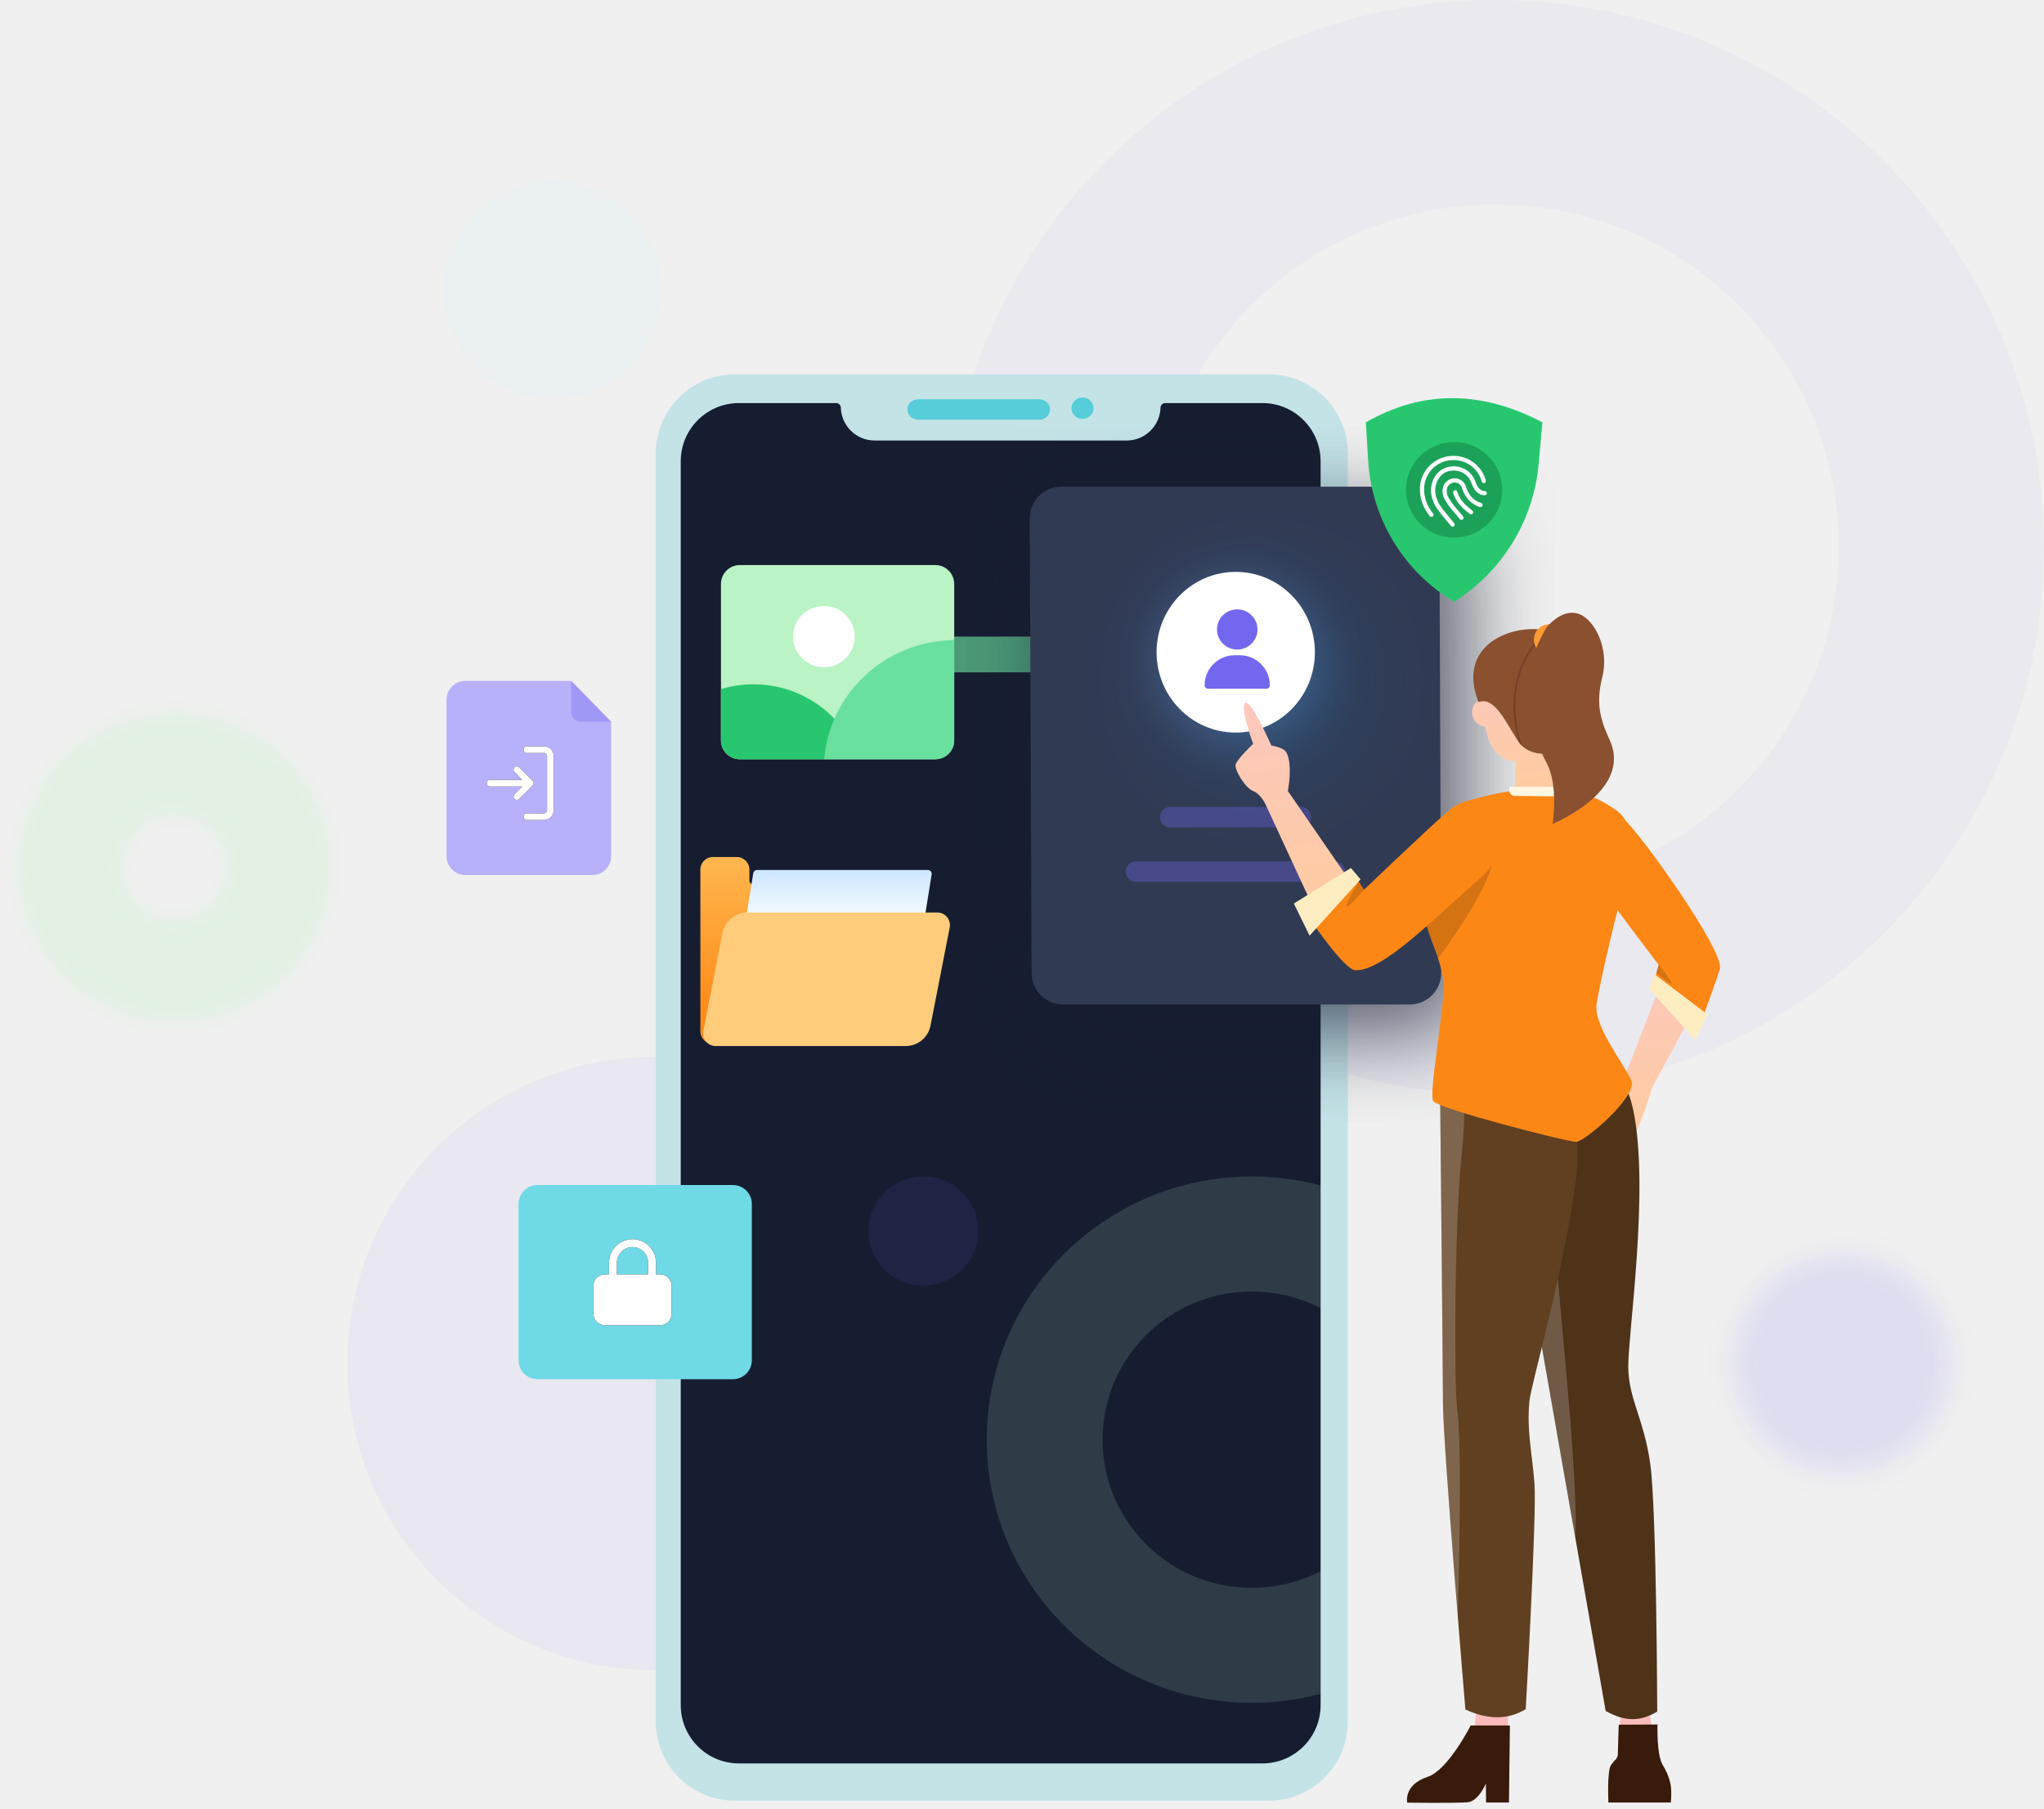
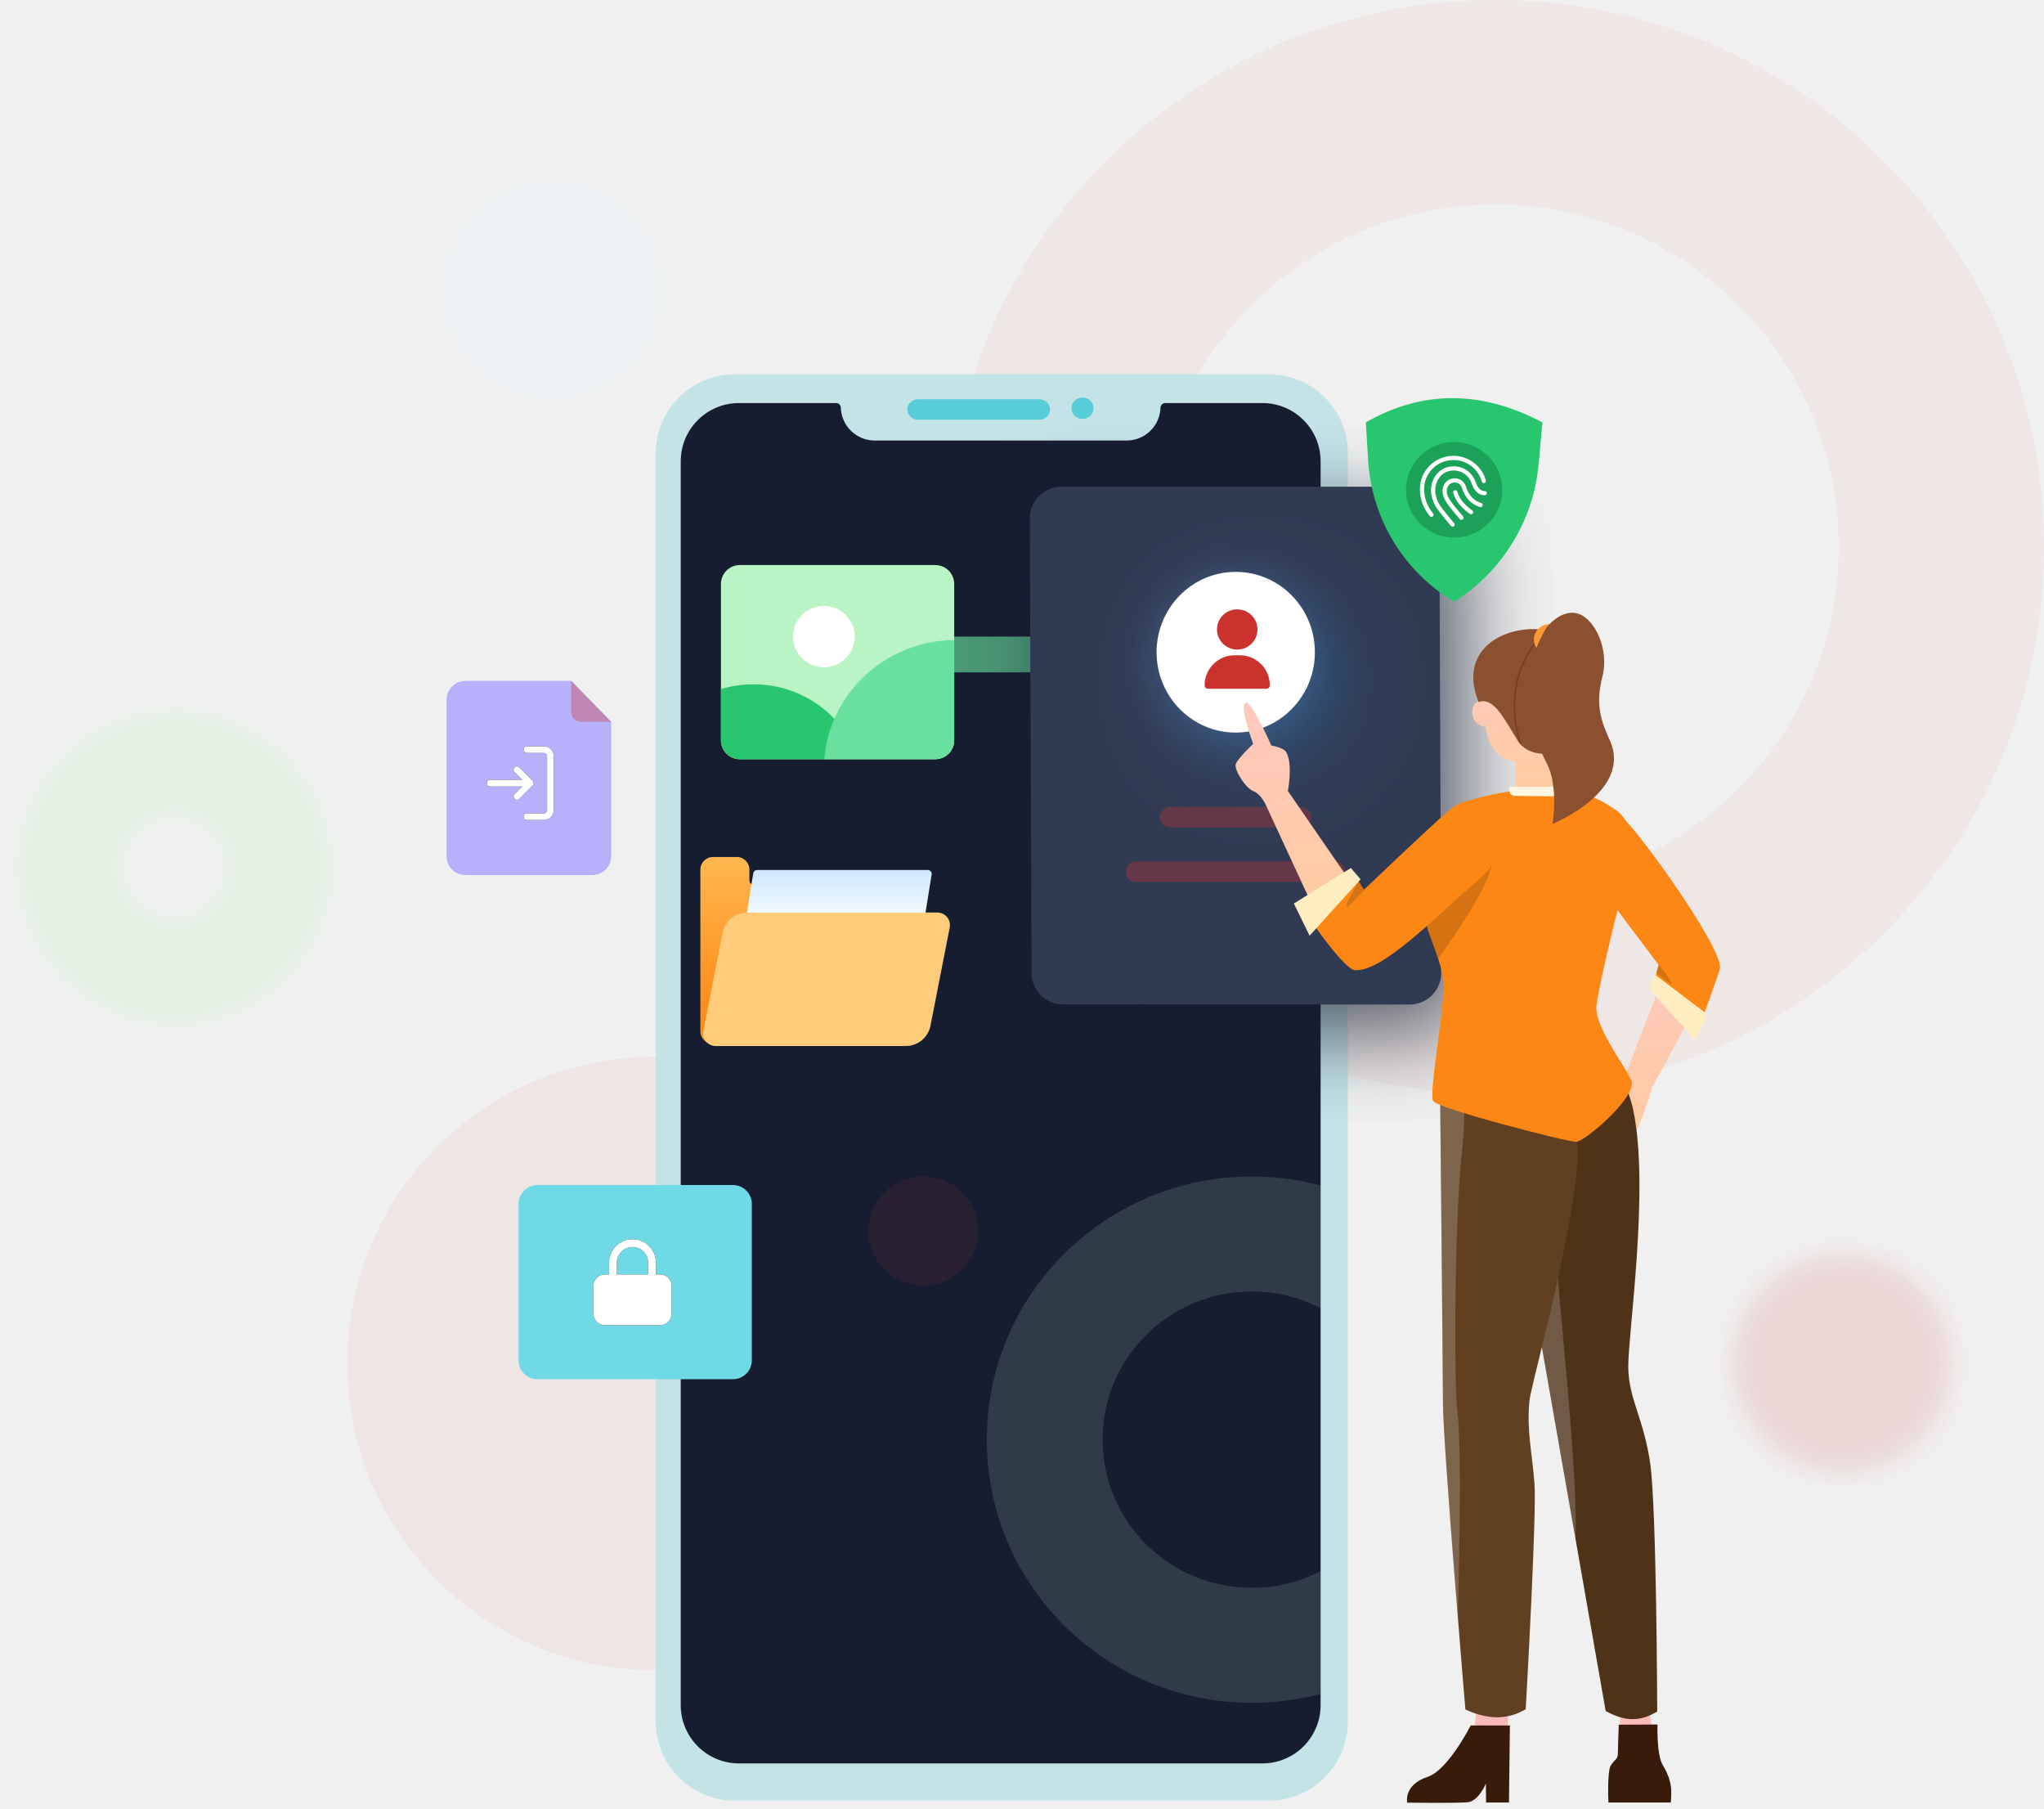
<svg xmlns="http://www.w3.org/2000/svg" width="650" height="575" viewBox="0 0 650 575" fill="none">
  <g id="Illustration">
    <g id="Shape">
-       <path id="Oval" opacity="0.053" fillRule="evenodd" clip-rule="evenodd" d="M650 173.93C650 77.871 571.829 0 475.402 0C378.974 0 300.804 77.871 300.804 173.93C300.804 269.988 378.974 347.859 475.402 347.859C571.829 347.859 650 269.988 650 173.93ZM366.074 173.93C366.074 113.781 415.022 65.02 475.402 65.02C535.782 65.02 584.729 113.781 584.729 173.93C584.729 234.078 535.782 282.839 475.402 282.839C415.022 282.839 366.074 234.078 366.074 173.93Z" fill="#7367F0" />
+       <path id="Oval" opacity="0.053" fillRule="evenodd" clip-rule="evenodd" d="M650 173.93C650 77.871 571.829 0 475.402 0C378.974 0 300.804 77.871 300.804 173.93C300.804 269.988 378.974 347.859 475.402 347.859C571.829 347.859 650 269.988 650 173.93ZM366.074 173.93C366.074 113.781 415.022 65.02 475.402 65.02C535.782 65.02 584.729 113.781 584.729 173.93C584.729 234.078 535.782 282.839 475.402 282.839C415.022 282.839 366.074 234.078 366.074 173.93Z" fill="#cc322d" />
      <g id="Oval_2" opacity="0.141" filter="url(#filter0_f)">
        <path fillRule="evenodd" clip-rule="evenodd" d="M104.993 275.795C104.993 248.563 82.833 226.488 55.497 226.488C28.16 226.488 6 248.563 6 275.795C6 303.027 28.16 325.102 55.497 325.102C82.833 325.102 104.993 303.027 104.993 275.795ZM38.635 275.795C38.635 266.518 46.184 258.998 55.497 258.998C64.809 258.998 72.358 266.518 72.358 275.795C72.358 285.072 64.809 292.592 55.497 292.592C46.184 292.592 38.635 285.072 38.635 275.795Z" fill="#8BF78F" />
      </g>
-       <ellipse id="Oval_3" cx="208.338" cy="433.469" rx="97.905" ry="97.531" fill="#7367F0" fill-opacity="0.061" />
+       <ellipse id="Oval_3" cx="208.338" cy="433.469" rx="97.905" ry="97.531" fill="#cc322d" fill-opacity="0.061" />
      <ellipse id="Oval_4" opacity="0.141" cx="175.702" cy="92.112" rx="34.811" ry="34.678" fill="#CEF5FF" />
      <g id="Oval_5" filter="url(#filter1_f)">
-         <ellipse cx="585.818" cy="433.469" rx="34.811" ry="34.678" fill="#7367F0" fill-opacity="0.136" />
+         <ellipse cx="585.818" cy="433.469" rx="34.811" ry="34.678" fill="#cc322d" fill-opacity="0.136" />
      </g>
    </g>
    <g id="File Organizer">
      <g id="Phone3">
        <path id="Rectangle" fillRule="evenodd" clip-rule="evenodd" d="M208.539 144.137C208.539 130.254 219.793 119 233.676 119H403.481C417.364 119 428.618 130.254 428.618 144.137V547.336C428.618 561.218 417.364 572.473 403.481 572.473H233.676C219.793 572.473 208.539 561.218 208.539 547.336V144.137Z" fill="#C4E3E7" />
        <g id="Group 48">
          <path id="Rectangle_2" fillRule="evenodd" clip-rule="evenodd" d="M216.477 146.66C216.477 136.431 224.769 128.138 234.999 128.138H265.888C266.701 128.138 267.366 128.784 267.39 129.597V129.597C267.559 135.419 272.328 140.051 278.153 140.051H358.284C364.108 140.051 368.877 135.419 369.047 129.597V129.597C369.07 128.784 369.736 128.138 370.548 128.138H401.438C411.667 128.138 419.96 136.431 419.96 146.66V542.105C419.96 552.334 411.667 560.627 401.438 560.627H234.999C224.769 560.627 216.477 552.334 216.477 542.105V146.66Z" fill="#161D31" />
          <mask id="mask0" mask-type="alpha" maskUnits="userSpaceOnUse" x="216" y="128" width="204" height="433">
            <path id="Rectangle_3" fillRule="evenodd" clip-rule="evenodd" d="M216.477 146.66C216.477 136.431 224.769 128.138 234.999 128.138H265.888C266.701 128.138 267.366 128.784 267.39 129.597V129.597C267.559 135.419 272.328 140.051 278.153 140.051H358.284C364.108 140.051 368.877 135.419 369.047 129.597V129.597C369.07 128.784 369.736 128.138 370.548 128.138H401.438C411.667 128.138 419.96 136.431 419.96 146.66V542.105C419.96 552.334 411.667 560.627 401.438 560.627H234.999C224.769 560.627 216.477 552.334 216.477 542.105V146.66Z" fill="white" />
          </mask>
          <g mask="url(#mask0)">
-             <ellipse id="Oval_6" opacity="0.099" cx="293.623" cy="391.368" rx="17.453" ry="17.328" fill="#7367F0" />
+             <ellipse id="Oval_6" opacity="0.099" cx="293.623" cy="391.368" rx="17.453" ry="17.328" fill="#cc322d" />
            <path id="Oval_7" opacity="0.141" fillRule="evenodd" clip-rule="evenodd" d="M398.068 374.04C444.606 374.04 482.333 411.496 482.333 457.7C482.333 503.904 444.606 541.359 398.068 541.359C351.53 541.359 313.803 503.904 313.803 457.7C313.803 411.496 351.53 374.04 398.068 374.04ZM398.068 410.59C371.862 410.59 350.618 431.682 350.618 457.7C350.618 483.717 371.862 504.809 398.068 504.809C424.274 504.809 445.518 483.717 445.518 457.7C445.518 431.682 424.274 410.59 398.068 410.59Z" fill="#C8F5D0" />
            <path id="Rectangle_4" fillRule="evenodd" clip-rule="evenodd" d="M241.264 208.075C241.264 204.934 243.809 202.389 246.949 202.389H391.019C394.159 202.389 396.704 204.934 396.704 208.075V208.075C396.704 211.215 394.159 213.76 391.019 213.76H246.949C243.809 213.76 241.264 211.215 241.264 208.075V208.075Z" fill="#68DE9E" fill-opacity="0.642" />
          </g>
        </g>
        <path id="Path" d="M330.508 126.939C332.39 126.939 333.916 128.394 333.916 130.188C333.916 131.942 332.457 133.372 330.632 133.435L330.508 133.437H291.962C290.08 133.437 288.554 131.982 288.554 130.188C288.554 128.433 290.013 127.004 291.838 126.941L291.962 126.939H330.508Z" fill="#56CDD9" />
        <path id="Path_2" d="M344.322 126.397C346.205 126.397 347.731 127.913 347.731 129.782C347.731 131.609 346.272 133.099 344.447 133.164L344.322 133.166H344.143C342.261 133.166 340.734 131.651 340.734 129.782C340.734 127.954 342.193 126.465 344.018 126.4L344.143 126.397H344.322Z" fill="#56CDD9" />
      </g>
      <g id="Icon54">
        <g id="Group 37">
          <path id="Rectangle_5" fillRule="evenodd" clip-rule="evenodd" d="M222.72 276.463C222.72 274.254 224.511 272.463 226.72 272.463L234.313 272.463C236.523 272.463 238.313 274.254 238.313 276.463V279.966C238.313 280.639 238.859 281.185 239.533 281.185H289.542C291.751 281.185 293.542 282.976 293.542 285.185V327.883C293.542 330.092 291.751 331.883 289.542 331.883H226.72C224.511 331.883 222.72 330.092 222.72 327.883V276.463Z" fill="url(#paint0_linear)" />
          <path id="Rectangle_6" fillRule="evenodd" clip-rule="evenodd" d="M239.536 277.616C239.631 277.025 240.141 276.59 240.739 276.59H295.061C295.812 276.59 296.384 277.261 296.265 278.003L288.105 328.794C288.01 329.385 287.5 329.82 286.901 329.82H232.579C231.829 329.82 231.256 329.149 231.375 328.408L239.536 277.616Z" fill="url(#paint1_linear)" />
          <path id="Rectangle_7" fillRule="evenodd" clip-rule="evenodd" d="M298.086 290.108C300.604 290.108 302.496 292.406 302.012 294.877L295.899 326.091C295.163 329.845 291.873 332.554 288.048 332.554H227.579C225.061 332.554 223.17 330.256 223.654 327.785L229.767 296.57C230.502 292.816 233.792 290.108 237.617 290.108L298.086 290.108Z" fill="#FFCC7B" />
        </g>
      </g>
      <g id="Group 28">
        <path id="Rectangle_8" fillRule="evenodd" clip-rule="evenodd" d="M142 222.468C142 219.154 144.686 216.468 148 216.468H181.667L194.359 229.463V272.197C194.359 275.511 191.673 278.197 188.359 278.197H148C144.686 278.197 142 275.511 142 272.197V222.468Z" fill="#B7B1FB" />
        <g id="Icon">
          <path id="Mask" fillRule="evenodd" clip-rule="evenodd" d="M176.099 257.505V240.458C176.099 238.647 174.714 237.262 172.903 237.262H167.575C166.935 237.262 166.509 237.688 166.509 238.327C166.509 238.966 166.935 239.393 167.575 239.393H172.903C173.542 239.393 173.968 239.819 173.968 240.458V257.505C173.968 258.144 173.542 258.57 172.903 258.57H167.575C166.935 258.57 166.509 258.996 166.509 259.636C166.509 260.275 166.935 260.701 167.575 260.701H172.903C174.714 260.701 176.099 259.316 176.099 257.505ZM169.599 248.555C169.706 248.875 169.706 249.194 169.599 249.408C169.599 249.514 169.493 249.621 169.386 249.727L165.124 253.989C164.91 254.202 164.591 254.308 164.378 254.308C164.165 254.308 163.845 254.202 163.632 253.989C163.205 253.563 163.205 252.923 163.632 252.497L166.083 250.047H155.853C155.213 250.047 154.787 249.621 154.787 248.981C154.787 248.342 155.213 247.916 155.853 247.916H166.083L163.632 245.465C163.205 245.039 163.205 244.4 163.632 243.974C164.058 243.548 164.697 243.548 165.124 243.974L169.386 248.236C169.439 248.289 169.466 248.342 169.493 248.395C169.519 248.449 169.546 248.502 169.599 248.555Z" fill="black" />
          <mask id="mask1" mask-type="alpha" maskUnits="userSpaceOnUse" x="154" y="237" width="23" height="24">
            <path id="Mask_2" fillRule="evenodd" clip-rule="evenodd" d="M176.099 257.505V240.458C176.099 238.647 174.714 237.262 172.903 237.262H167.575C166.935 237.262 166.509 237.688 166.509 238.327C166.509 238.966 166.935 239.393 167.575 239.393H172.903C173.542 239.393 173.968 239.819 173.968 240.458V257.505C173.968 258.144 173.542 258.57 172.903 258.57H167.575C166.935 258.57 166.509 258.996 166.509 259.636C166.509 260.275 166.935 260.701 167.575 260.701H172.903C174.714 260.701 176.099 259.316 176.099 257.505ZM169.599 248.555C169.706 248.875 169.706 249.194 169.599 249.408C169.599 249.514 169.493 249.621 169.386 249.727L165.124 253.989C164.91 254.202 164.591 254.308 164.378 254.308C164.165 254.308 163.845 254.202 163.632 253.989C163.205 253.563 163.205 252.923 163.632 252.497L166.083 250.047H155.853C155.213 250.047 154.787 249.621 154.787 248.981C154.787 248.342 155.213 247.916 155.853 247.916H166.083L163.632 245.465C163.205 245.039 163.205 244.4 163.632 243.974C164.058 243.548 164.697 243.548 165.124 243.974L169.386 248.236C169.439 248.289 169.466 248.342 169.493 248.395C169.519 248.449 169.546 248.502 169.599 248.555Z" fill="white" />
          </mask>
          <g mask="url(#mask1)">
            <g id="Icon Color">
              <rect id="ð¨ Icon Color" x="152.656" y="236.196" width="25.575" height="25.57" fill="white" />
            </g>
          </g>
        </g>
-         <path id="Path_3" opacity="0.34" d="M194.358 229.463H184.666C183.009 229.463 181.666 228.12 181.666 226.463V216.468L194.358 229.463Z" fill="#7367F0" />
+         <path id="Path_3" opacity="0.34" d="M194.358 229.463H184.666C183.009 229.463 181.666 228.12 181.666 226.463V216.468L194.358 229.463Z" fill="#cc322d" />
      </g>
      <g id="Group">
        <path id="Rectangle_9" fillRule="evenodd" clip-rule="evenodd" d="M164.907 382.748C164.907 379.434 167.594 376.748 170.907 376.748H233.082C236.396 376.748 239.082 379.434 239.082 382.748V432.477C239.082 435.791 236.396 438.477 233.082 438.477H170.907C167.594 438.477 164.907 435.791 164.907 432.477V382.748Z" fill="#6FD9E6" />
        <g id="Icon_2">
          <path id="Mask_3" fillRule="evenodd" clip-rule="evenodd" d="M209.841 405.159H208.598V401.43C208.598 397.328 205.241 393.972 201.138 393.972C197.036 393.972 193.679 397.328 193.679 401.43V405.159H192.436C190.322 405.159 188.706 406.774 188.706 408.888V417.589C188.706 419.702 190.322 421.317 192.436 421.317H209.841C211.954 421.317 213.57 419.702 213.57 417.589V408.888C213.57 406.774 211.954 405.159 209.841 405.159ZM196.165 401.43C196.165 398.695 198.403 396.458 201.138 396.458C203.873 396.458 206.111 398.695 206.111 401.43V405.159H196.165V401.43ZM209.841 418.831C210.587 418.831 211.084 418.334 211.084 417.589V408.888C211.084 408.142 210.587 407.645 209.841 407.645H192.436C191.69 407.645 191.192 408.142 191.192 408.888V417.589C191.192 418.334 191.69 418.831 192.436 418.831H209.841Z" fill="black" />
          <mask id="mask2" mask-type="alpha" maskUnits="userSpaceOnUse" x="188" y="393" width="26" height="29">
            <path id="Mask_4" fillRule="evenodd" clip-rule="evenodd" d="M209.841 405.159H208.598V401.43C208.598 397.328 205.241 393.972 201.138 393.972C197.036 393.972 193.679 397.328 193.679 401.43V405.159H192.436C190.322 405.159 188.706 406.774 188.706 408.888V417.589C188.706 419.702 190.322 421.317 192.436 421.317H209.841C211.954 421.317 213.57 419.702 213.57 417.589V408.888C213.57 406.774 211.954 405.159 209.841 405.159ZM196.165 401.43C196.165 398.695 198.403 396.458 201.138 396.458C203.873 396.458 206.111 398.695 206.111 401.43V405.159H196.165V401.43ZM209.841 418.831C210.587 418.831 211.084 418.334 211.084 417.589V408.888C211.084 408.142 210.587 407.645 209.841 407.645H192.436C191.69 407.645 191.192 408.142 191.192 408.888V417.589C191.192 418.334 191.69 418.831 192.436 418.831H209.841Z" fill="white" />
          </mask>
          <g mask="url(#mask2)">
            <g id="Icon Color_2">
              <rect id="ð¨ Icon Color_2" x="186.22" y="392.729" width="29.837" height="29.832" fill="white" />
            </g>
          </g>
        </g>
      </g>
      <g id="Group 34">
        <path id="Rectangle_10" d="M229.265 185.646C229.265 182.333 231.951 179.646 235.265 179.646H297.44C300.754 179.646 303.44 182.333 303.44 185.646V235.376C303.44 238.69 300.754 241.376 297.44 241.376H235.265C231.951 241.376 229.265 238.69 229.265 235.376V185.646Z" fill="#BAF3C4" />
        <mask id="mask3" mask-type="alpha" maskUnits="userSpaceOnUse" x="229" y="179" width="75" height="63">
          <path id="Rectangle_11" d="M229.265 185.646C229.265 182.333 231.951 179.646 235.265 179.646H297.44C300.754 179.646 303.44 182.333 303.44 185.646V235.376C303.44 238.69 300.754 241.376 297.44 241.376H235.265C231.951 241.376 229.265 238.69 229.265 235.376V185.646Z" fill="white" />
        </mask>
        <g mask="url(#mask3)">
          <ellipse id="Oval_8" cx="261.989" cy="202.389" rx="9.817" ry="9.747" fill="white" />
          <ellipse id="Oval_9" cx="239.627" cy="252.747" rx="35.451" ry="35.197" fill="#28C76F" />
          <ellipse id="Oval_10" cx="303.986" cy="244.625" rx="41.996" ry="41.153" fill="#69E09E" />
        </g>
      </g>
      <g id="Group 23">
        <g id="Rectangle_12" filter="url(#filter2_d)">
          <path fillRule="evenodd" clip-rule="evenodd" d="M327.477 164.778C327.455 159.239 331.939 154.738 337.477 154.738H447.72C453.227 154.738 457.698 159.191 457.72 164.698L458.295 309.31C458.317 314.848 453.833 319.35 448.295 319.35H338.052C332.545 319.35 328.074 314.897 328.052 309.39L327.477 164.778Z" fill="#313A53" />
        </g>
-         <path id="Rectangle_13" opacity="0.34" d="M368.889 259.786C368.889 257.992 370.343 256.537 372.138 256.537H413.635C415.43 256.537 416.884 257.992 416.884 259.786V259.786C416.884 261.581 415.43 263.035 413.635 263.035H372.138C370.343 263.035 368.889 261.581 368.889 259.786V259.786Z" fill="#7367F0" />
-         <path id="Rectangle_14" opacity="0.34" d="M357.98 277.114C357.98 275.32 359.435 273.865 361.229 273.865H424.543C426.338 273.865 427.792 275.32 427.792 277.114V277.114C427.792 278.908 426.338 280.363 424.543 280.363H361.229C359.435 280.363 357.98 278.908 357.98 277.114V277.114Z" fill="#7367F0" />
+         <path id="Rectangle_13" opacity="0.34" d="M368.889 259.786C368.889 257.992 370.343 256.537 372.138 256.537H413.635C415.43 256.537 416.884 257.992 416.884 259.786V259.786C416.884 261.581 415.43 263.035 413.635 263.035H372.138C370.343 263.035 368.889 261.581 368.889 259.786V259.786Z" fill="#cc322d" />
+         <path id="Rectangle_14" opacity="0.34" d="M357.98 277.114C357.98 275.32 359.435 273.865 361.229 273.865H424.543C426.338 273.865 427.792 275.32 427.792 277.114V277.114C427.792 278.908 426.338 280.363 424.543 280.363H361.229C359.435 280.363 357.98 278.908 357.98 277.114V277.114Z" fill="#cc322d" />
        <g id="Icon8">
          <g id="Oval_11" filter="url(#filter3_dd)">
            <ellipse cx="392.968" cy="207.357" rx="25.17" ry="25.545" fill="white" />
          </g>
          <g id="Group 70">
-             <path id="Combined Shape" fillRule="evenodd" clip-rule="evenodd" d="M393.443 206.51C396.999 206.51 399.882 203.648 399.882 200.117C399.882 196.587 396.999 193.725 393.443 193.725C389.887 193.725 387.004 196.587 387.004 200.117C387.004 203.648 389.887 206.51 393.443 206.51ZM392.631 208.32C387.35 208.32 383.069 212.601 383.069 217.881C383.069 218.485 383.559 218.974 384.162 218.974H402.724C403.327 218.974 403.817 218.485 403.817 217.881C403.817 212.601 399.536 208.32 394.255 208.32H392.631Z" fill="#7367F0" />
+             <path id="Combined Shape" fillRule="evenodd" clip-rule="evenodd" d="M393.443 206.51C396.999 206.51 399.882 203.648 399.882 200.117C399.882 196.587 396.999 193.725 393.443 193.725C389.887 193.725 387.004 196.587 387.004 200.117C387.004 203.648 389.887 206.51 393.443 206.51ZM392.631 208.32C387.35 208.32 383.069 212.601 383.069 217.881C383.069 218.485 383.559 218.974 384.162 218.974H402.724C403.327 218.974 403.817 218.485 403.817 217.881C403.817 212.601 399.536 208.32 394.255 208.32H392.631Z" fill="#cc322d" />
          </g>
        </g>
      </g>
      <g id="Wom3.5">
        <g id="RArm">
          <path id="Path_4" fillRule="evenodd" clip-rule="evenodd" d="M517.545 340.072C517.545 340.072 505.347 352.052 506.095 353.223C506.843 354.403 512.99 351.663 512.99 351.663C512.99 351.663 505.321 364.247 506.899 365.214C508.476 366.181 516.545 364.223 519.019 361.629C521.494 359.035 525.312 345.945 525.312 345.945L543.865 311.45L530.41 306.827L517.545 340.072Z" fill="url(#paint2_linear)" />
          <path id="Path_5" fillRule="evenodd" clip-rule="evenodd" d="M505.088 276.306C510.211 284.208 527.455 306.729 527.455 306.729L526.198 311.222L542.045 322.008C542.045 322.008 546.547 309.66 546.938 307.923C548.226 302.193 522.192 265.626 516.362 260.342C507.184 252.022 497.26 264.229 505.088 276.306Z" fill="#FD8715" />
          <path id="Path_6" fillRule="evenodd" clip-rule="evenodd" d="M531.576 312.707C531.872 312.135 527.48 306.648 527.48 306.648L526.736 309.316C526.736 309.316 531.281 313.28 531.576 312.707Z" fill="black" fill-opacity="0.16" />
          <path id="Path 70" fillRule="evenodd" clip-rule="evenodd" d="M526.1 309.714L542.936 322.479L539.184 330.734L524.464 314.478L526.1 309.714Z" fill="#FFEDC2" />
        </g>
        <g id="RLeg">
          <path id="Path_7" fillRule="evenodd" clip-rule="evenodd" d="M515.472 542.024L514.537 557.842L526.524 558.152L524.271 542.024H515.472Z" fill="url(#paint3_linear)" />
          <path id="Path_8" fillRule="evenodd" clip-rule="evenodd" d="M527.092 548.256C527.092 548.256 526.756 557.782 528.743 561.108C530.743 564.433 531.348 567.012 531.437 569.001C531.531 571.133 531.328 573.065 531.328 573.065H511.488C511.488 573.065 510.991 563.042 512.305 561.152C513.619 559.263 514.481 559.23 514.481 557.56C514.492 555.89 514.776 548.318 514.776 548.318L527.092 548.256Z" fill="#391B0B" />
          <path id="Path_9" fillRule="evenodd" clip-rule="evenodd" d="M473.239 330.841L504.336 327.485L504.793 327.906C507.009 330.003 516.641 339.739 519.408 353.048C524.633 378.173 517.64 424.578 517.795 434.753C517.943 444.929 522.786 451.069 524.799 465.456C526.811 479.843 527.001 544.143 527.001 544.143C521.665 547.283 516.97 547.507 510.607 543.955L473.239 330.841Z" fill="#4E3319" />
          <path id="Path_10" fillRule="evenodd" clip-rule="evenodd" d="M501.016 489.256L473.239 330.841L490.529 328.975C491.299 384.008 502.052 458.397 501.016 489.256Z" fill="white" fill-opacity="0.192" />
        </g>
        <g id="LLeg">
          <path id="Path_11" fillRule="evenodd" clip-rule="evenodd" d="M479.609 540.361L469.387 540.526C469.387 540.526 470.059 551.06 466.128 554.628L465.913 554.815C461.168 558.764 479.476 557.339 479.476 557.339L479.609 540.361Z" fill="url(#paint4_linear)" />
          <path id="Path_12" fillRule="evenodd" clip-rule="evenodd" d="M480.151 548.573L479.857 573.056L472.578 573.061L472.515 567.028C472.515 567.028 470.219 572.653 466.71 572.978C463.191 573.303 447.509 573.104 447.509 573.104C447.509 573.104 446.206 567.456 454.012 564.891C460.505 562.759 467.684 548.573 467.684 548.573H480.151Z" fill="#391B0B" />
          <path id="Path_13" fillRule="evenodd" clip-rule="evenodd" d="M457.814 333.019L492.733 331.844L492.994 332.323C494.688 335.514 503.972 354.195 501.106 375.428C497.082 405.232 486.853 440.171 486.352 445.509C485.459 455.025 487.245 461.915 487.977 471.744C488.709 481.573 485.185 543.391 485.185 543.391C480.003 546.485 473.837 547.092 465.998 543.484C465.998 543.484 458.921 459.518 458.869 446.229C458.817 432.941 457.814 333.019 457.814 333.019Z" fill="#604021" />
          <path id="Path_14" fillRule="evenodd" clip-rule="evenodd" d="M465 365.255L464.768 367.463C462.441 390.748 462.458 440.198 463.36 447.824L463.483 448.807C464.483 457.412 464.515 479.26 463.58 514.35L462.364 499.208C460.058 470.072 458.893 452.412 458.869 446.229L458.827 439.83C458.626 413.956 457.814 333.018 457.814 333.018L465.179 332.771C465.966 345.547 465.906 356.375 465 365.255Z" fill="white" fill-opacity="0.192" />
        </g>
        <g id="Head">
          <path id="Path_15" fillRule="evenodd" clip-rule="evenodd" d="M471.13 222.653C466.834 223.12 467.138 230.619 472.368 231.011C473.437 238.24 477.25 241.684 481.898 242.083L481.64 253.018L502.199 253.006C502.199 253.006 496.41 245.281 496.699 234.706C496.987 224.13 496.505 214.196 496.505 214.196L469.876 214.67L471.13 222.653Z" fill="url(#paint5_linear)" />
          <path id="Path_16" fillRule="evenodd" clip-rule="evenodd" d="M470.195 223.215C475.199 221.25 478.896 229.709 482.725 235.589C486.554 241.468 496.474 240.469 497.841 235.589C503.017 224.899 507.478 210.367 501.438 209.174C500.587 193.726 459.859 197.373 470.195 223.215Z" fill="#8B5030" />
          <path id="Combined Shape_2" fillRule="evenodd" clip-rule="evenodd" d="M498.141 203.079H489.281H489.169L489.095 203.162C481.246 211.86 479.5 224.681 483.191 236.235C483.447 236.556 483.724 236.853 484.017 237.126C479.932 225.481 481.513 212.381 489.392 203.579H498.734C498.544 203.406 498.346 203.24 498.141 203.079Z" fill="black" fill-opacity="0.199" />
          <ellipse id="Oval_12" cx="492.697" cy="203.329" rx="4.909" ry="4.873" fill="#FB9934" />
        </g>
        <g id="Body">
          <path id="Path_17" fillRule="evenodd" clip-rule="evenodd" d="M465.736 255.135C461.149 261.825 453.505 284.53 453.071 289.637C452.583 295.529 458.945 304.915 459.049 313.444C459.142 321.974 454.304 347.658 455.758 350.058C457.2 352.457 498.554 363.079 501.252 363.022C503.939 362.964 520.901 348.507 518.773 343.511C516.633 338.515 506.7 326.099 507.712 319.292C508.712 312.485 514.521 287.36 517.405 278.809C520.278 270.257 519.32 261.279 513.959 257.6C511.305 255.779 504.226 250.606 491.619 250.63C479.012 250.654 466.092 254.617 465.736 255.135Z" fill="#FD8715" />
          <path id="Path 68" fillRule="evenodd" clip-rule="evenodd" d="M479.971 250.141C479.971 250.141 479.44 253.018 481.763 253.018C484.085 253.018 499.665 253.527 501.774 252.617C503.884 251.708 503.251 250.141 503.251 250.141H479.971Z" fill="#FFF6E1" />
          <path id="Path_18" fillRule="evenodd" clip-rule="evenodd" d="M459.078 269.604L459.219 269.533C467.714 265.323 472.817 265.137 474.527 268.975C476.738 273.937 471.004 285.858 457.327 304.74C455.448 299.013 452.746 293.553 453.071 289.637C453.322 286.681 455.988 277.832 459.078 269.604Z" fill="black" fill-opacity="0.16" />
        </g>
        <g id="LArm">
          <path id="Path_19" fillRule="evenodd" clip-rule="evenodd" d="M402.413 255.658C402.413 255.658 400.883 252.36 398.477 251.468C396.072 250.576 392.393 244.665 392.962 242.949C393.531 241.233 398.507 236.473 398.507 236.473C398.507 236.473 394.108 224.753 396.056 223.43C397.777 222.261 404.291 237.023 404.291 237.023C404.291 237.023 408.121 237.596 409.004 239.106C411.232 242.91 409.548 251.468 409.548 251.468L432.156 284.267L421.782 297.472L402.413 255.658Z" fill="url(#paint6_linear)" />
          <path id="Path_20" fillRule="evenodd" clip-rule="evenodd" d="M460.125 258.201C452.479 264.945 433.777 282.836 433.777 282.836C433.777 282.836 430.999 278.609 430.999 278.609L417.013 292.828C417.013 292.828 427.563 308.364 430.999 308.473C439.95 308.756 455.989 291.976 471.068 278.874C484.588 267.126 474.377 245.631 460.125 258.201Z" fill="#FD8715" />
          <path id="Path_21" fillRule="evenodd" clip-rule="evenodd" d="M433.832 282.857C433.832 282.857 428.586 288.881 428.153 288.224C427.72 287.567 432.11 280.244 432.11 280.244L433.832 282.857Z" fill="black" fill-opacity="0.16" />
          <path id="Path 69" fillRule="evenodd" clip-rule="evenodd" d="M432.673 279.567L416.452 297.472L411.454 287.254L429.587 275.957L432.673 279.567Z" fill="#FFEDC2" />
        </g>
        <path id="Path_22" fillRule="evenodd" clip-rule="evenodd" d="M491.835 199.45C491.835 199.45 496.429 193.51 501.733 195.069C507.037 196.627 511.834 206.18 509.556 215.159C507.29 224.14 509.159 229.262 511.909 235.315C519.295 251.595 493.721 261.933 493.721 261.933C493.721 261.933 495.717 249.869 491.835 242.584C487.838 235.082 485.568 225.461 485.568 219.574C485.568 209.336 491.835 199.45 491.835 199.45Z" fill="#8B5030" />
      </g>
      <g id="Group 39">
        <path id="Rectangle_15" fillRule="evenodd" clip-rule="evenodd" d="M434.338 134.277C452.818 123.705 471.55 124.331 490.493 134.277L489.293 147.546C487.666 165.529 477.722 181.716 462.415 191.295V191.295V191.295C446.446 181.783 436.213 164.989 435.08 146.435L434.338 134.277Z" fill="#28C76F" />
        <ellipse id="Oval_13" cx="462.416" cy="155.723" rx="15.315" ry="15.205" fill="#1CA258" />
        <g id="Group 40">
          <path id="Path_23" fillRule="evenodd" clip-rule="evenodd" d="M462.197 144.922C467.068 144.922 471.284 148.181 472.507 152.778C472.602 153.133 472.388 153.497 472.031 153.591C471.673 153.685 471.306 153.473 471.212 153.118C470.143 149.102 466.456 146.252 462.197 146.252C457.048 146.252 452.875 150.381 452.875 155.472C452.875 158.346 453.824 160.929 455.734 163.247C455.969 163.531 455.927 163.95 455.64 164.183C455.354 164.415 454.932 164.374 454.697 164.089C452.593 161.537 451.535 158.656 451.535 155.472C451.535 149.645 456.309 144.922 462.197 144.922Z" fill="white" />
          <path id="Path_24" fillRule="evenodd" clip-rule="evenodd" d="M459.827 148.663C463.619 147.367 467.713 149.243 469.112 152.912L469.188 153.122C469.907 155.195 470.885 156.133 472.136 156.117C472.506 156.112 472.81 156.406 472.814 156.774C472.819 157.141 472.523 157.443 472.153 157.447C470.288 157.471 468.903 156.203 468.011 153.807L467.921 153.555C466.843 150.448 463.432 148.838 460.263 149.921C457.41 150.896 455.885 154.344 456.556 157.383C456.686 157.975 456.851 158.506 457.064 159.018L457.255 159.46C457.891 160.856 458.718 161.903 462.454 166.36C462.69 166.643 462.652 167.062 462.367 167.297C462.083 167.532 461.66 167.493 461.423 167.211L459.42 164.808C457.016 161.896 456.473 161.066 455.867 159.626L455.825 159.525C455.582 158.939 455.393 158.334 455.246 157.668C454.441 154.017 456.272 149.879 459.827 148.663Z" fill="white" />
          <path id="Path_25" fillRule="evenodd" clip-rule="evenodd" d="M461.375 152.255C463.339 151.583 465.512 152.632 466.122 154.593C467.003 157.418 468.623 159.173 471.015 159.927C471.368 160.038 471.563 160.412 471.451 160.762C471.339 161.112 470.962 161.306 470.61 161.195C467.779 160.303 465.847 158.21 464.842 154.986C464.458 153.753 463.07 153.083 461.811 153.513C460.471 153.971 459.808 155.254 460.174 157.01C460.359 157.903 461.094 159.119 462.345 160.703L462.558 160.971C462.734 161.19 462.918 161.414 463.118 161.653L465.271 164.182C465.507 164.465 465.467 164.885 465.182 165.119C464.897 165.353 464.474 165.313 464.238 165.03L462.516 163.012L462.085 162.501C461.881 162.256 461.692 162.026 461.511 161.801L461.077 161.252C459.831 159.642 459.089 158.372 458.861 157.279C458.364 154.891 459.373 152.939 461.375 152.255Z" fill="white" />
          <path id="Path_26" fillRule="evenodd" clip-rule="evenodd" d="M462.568 155.878C462.922 155.77 463.296 155.968 463.405 156.319C464.127 158.66 465.541 160.321 468.201 162.304C468.497 162.524 468.557 162.941 468.335 163.235C468.113 163.529 467.693 163.588 467.397 163.368C464.531 161.231 462.944 159.368 462.123 156.709C462.015 156.358 462.214 155.986 462.568 155.878Z" fill="white" />
        </g>
      </g>
    </g>
  </g>
  <defs>
    <filter id="filter0_f" x="0.563" y="221.051" width="109.866" height="109.487" filterUnits="userSpaceOnUse" color-interpolation-filters="sRGB">
      <feFlood flood-opacity="0" result="BackgroundImageFix" />
      <feBlend mode="normal" in="SourceGraphic" in2="BackgroundImageFix" result="shape" />
      <feGaussianBlur stdDeviation="2.718" result="effect1_foregroundBlur" />
    </filter>
    <filter id="filter1_f" x="542.852" y="390.637" width="85.931" height="85.665" filterUnits="userSpaceOnUse" color-interpolation-filters="sRGB">
      <feFlood flood-opacity="0" result="BackgroundImageFix" />
      <feBlend mode="normal" in="SourceGraphic" in2="BackgroundImageFix" result="shape" />
      <feGaussianBlur stdDeviation="4.077" result="effect1_foregroundBlur" />
    </filter>
    <filter id="filter2_d" x="307.478" y="135.738" width="186.818" height="220.612" filterUnits="userSpaceOnUse" color-interpolation-filters="sRGB">
      <feFlood flood-opacity="0" result="BackgroundImageFix" />
      <feColorMatrix in="SourceAlpha" type="matrix" values="0 0 0 0 0 0 0 0 0 0 0 0 0 0 0 0 0 0 127 0" />
      <feOffset dx="8" dy="9" />
      <feGaussianBlur stdDeviation="14" />
      <feColorMatrix type="matrix" values="0 0 0 0 0.086 0 0 0 0 0.114 0 0 0 0 0.192 0 0 0 0.7 0" />
      <feBlend mode="normal" in2="BackgroundImageFix" result="effect1_dropShadow" />
      <feBlend mode="normal" in="SourceGraphic" in2="effect1_dropShadow" result="shape" />
    </filter>
    <filter id="filter3_dd" x="347.798" y="162.812" width="106.341" height="107.09" filterUnits="userSpaceOnUse" color-interpolation-filters="sRGB">
      <feFlood flood-opacity="0" result="BackgroundImageFix" />
      <feColorMatrix in="SourceAlpha" type="matrix" values="0 0 0 0 0 0 0 0 0 0 0 0 0 0 0 0 0 0 127 0" />
      <feOffset dx="8" dy="9" />
      <feGaussianBlur stdDeviation="14" />
      <feColorMatrix type="matrix" values="0 0 0 0 0.076 0 0 0 0 0.583 0 0 0 0 0.879 0 0 0 0.229 0" />
      <feBlend mode="normal" in2="BackgroundImageFix" result="effect1_dropShadow" />
      <feColorMatrix in="SourceAlpha" type="matrix" values="0 0 0 0 0 0 0 0 0 0 0 0 0 0 0 0 0 0 127 0" />
      <feOffset dy="2" />
      <feGaussianBlur stdDeviation="7.5" />
      <feColorMatrix type="matrix" values="0 0 0 0 0.504 0 0 0 0 0.7 0 0 0 0 1 0 0 0 0.234 0" />
      <feBlend mode="normal" in2="effect1_dropShadow" result="effect2_dropShadow" />
      <feBlend mode="normal" in="SourceGraphic" in2="effect2_dropShadow" result="shape" />
    </filter>
    <linearGradient id="paint0_linear" x1="299.098" y1="320.699" x2="299.098" y2="251.956" gradientUnits="userSpaceOnUse">
      <stop stop-color="#FF8C19" />
      <stop offset="1" stop-color="#FFC967" />
    </linearGradient>
    <linearGradient id="paint1_linear" x1="290.964" y1="293.294" x2="290.964" y2="261.963" gradientUnits="userSpaceOnUse">
      <stop stop-color="#F8FDFF" />
      <stop offset="1" stop-color="#AAD4FF" />
    </linearGradient>
    <linearGradient id="paint2_linear" x1="502.994" y1="290.908" x2="507.069" y2="361.835" gradientUnits="userSpaceOnUse">
      <stop stop-color="#FDC6C6" />
      <stop offset="1" stop-color="#FFCCA1" />
    </linearGradient>
    <linearGradient id="paint3_linear" x1="512.463" y1="538.098" x2="514.125" y2="557.265" gradientUnits="userSpaceOnUse">
      <stop stop-color="#FDC6C6" />
      <stop offset="1" stop-color="#FAB2B2" />
    </linearGradient>
    <linearGradient id="paint4_linear" x1="462.622" y1="536.167" x2="464.195" y2="556.674" gradientUnits="userSpaceOnUse">
      <stop stop-color="#FDC6C6" />
      <stop offset="1" stop-color="#FAB2B2" />
    </linearGradient>
    <linearGradient id="paint5_linear" x1="462.262" y1="204.745" x2="465.66" y2="250.978" gradientUnits="userSpaceOnUse">
      <stop stop-color="#FDC6C6" />
      <stop offset="1" stop-color="#FFCCA1" />
    </linearGradient>
    <linearGradient id="paint6_linear" x1="386.111" y1="205.324" x2="396.752" y2="292.76" gradientUnits="userSpaceOnUse">
      <stop stop-color="#FDC6C6" />
      <stop offset="1" stop-color="#FFCCA1" />
    </linearGradient>
  </defs>
</svg>
